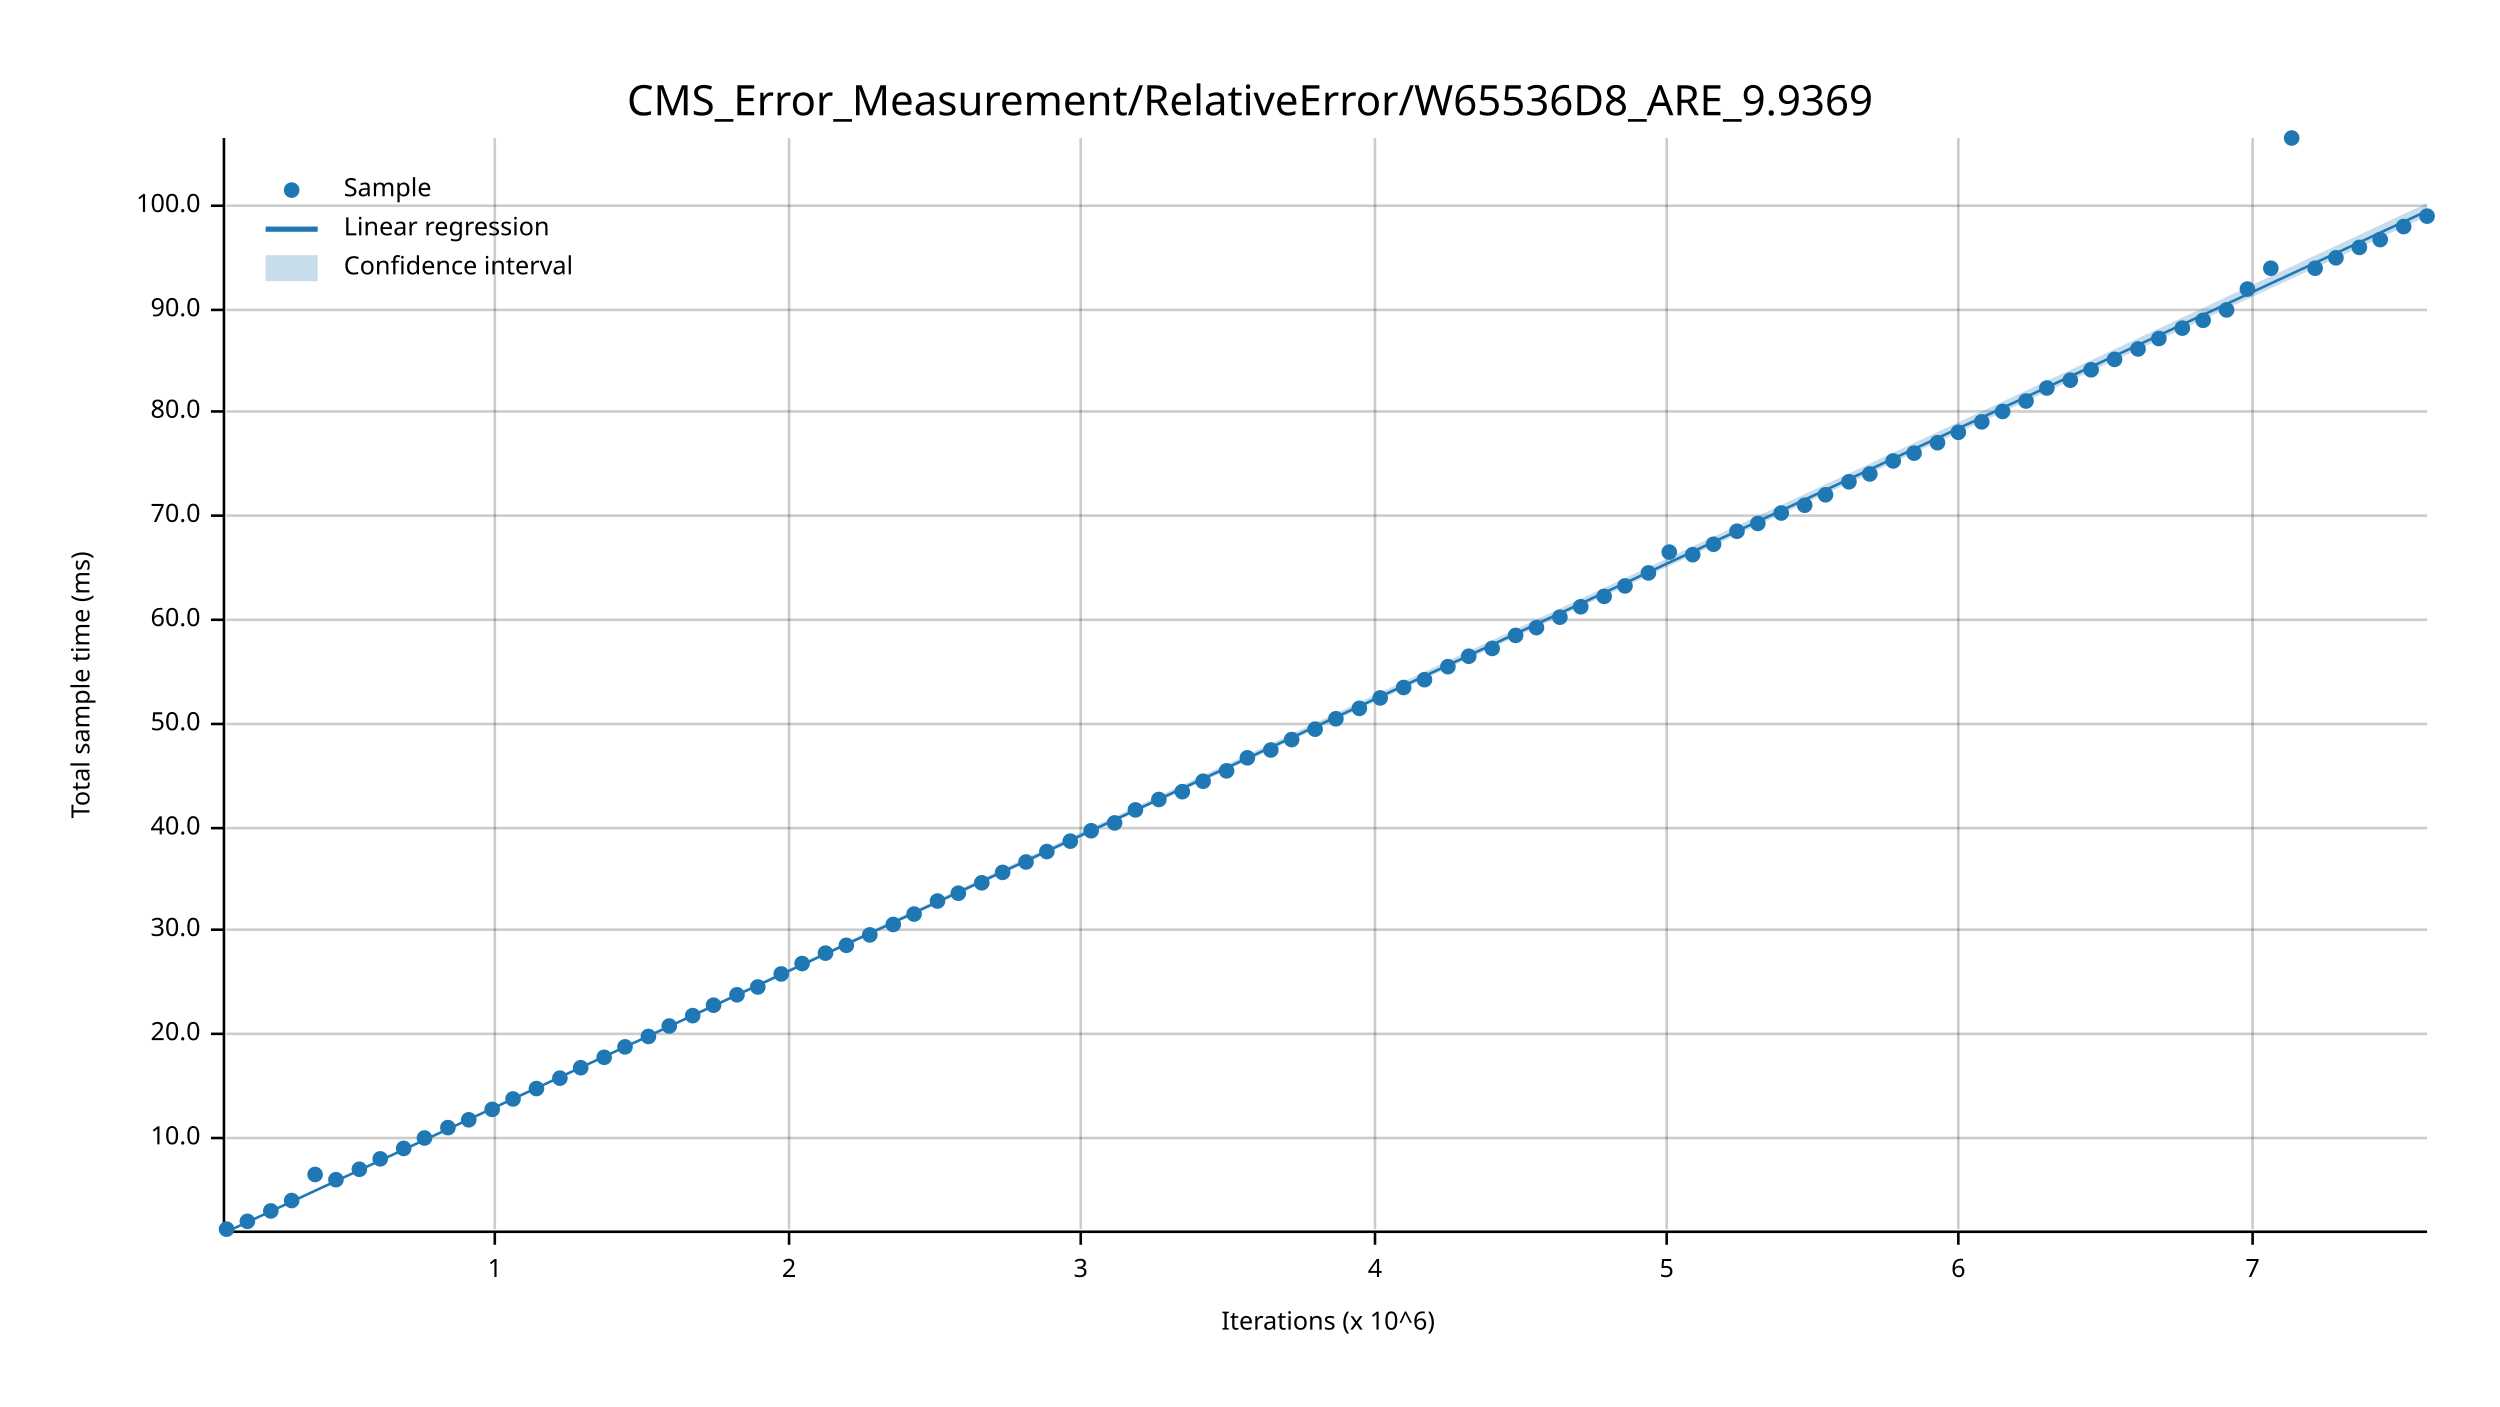
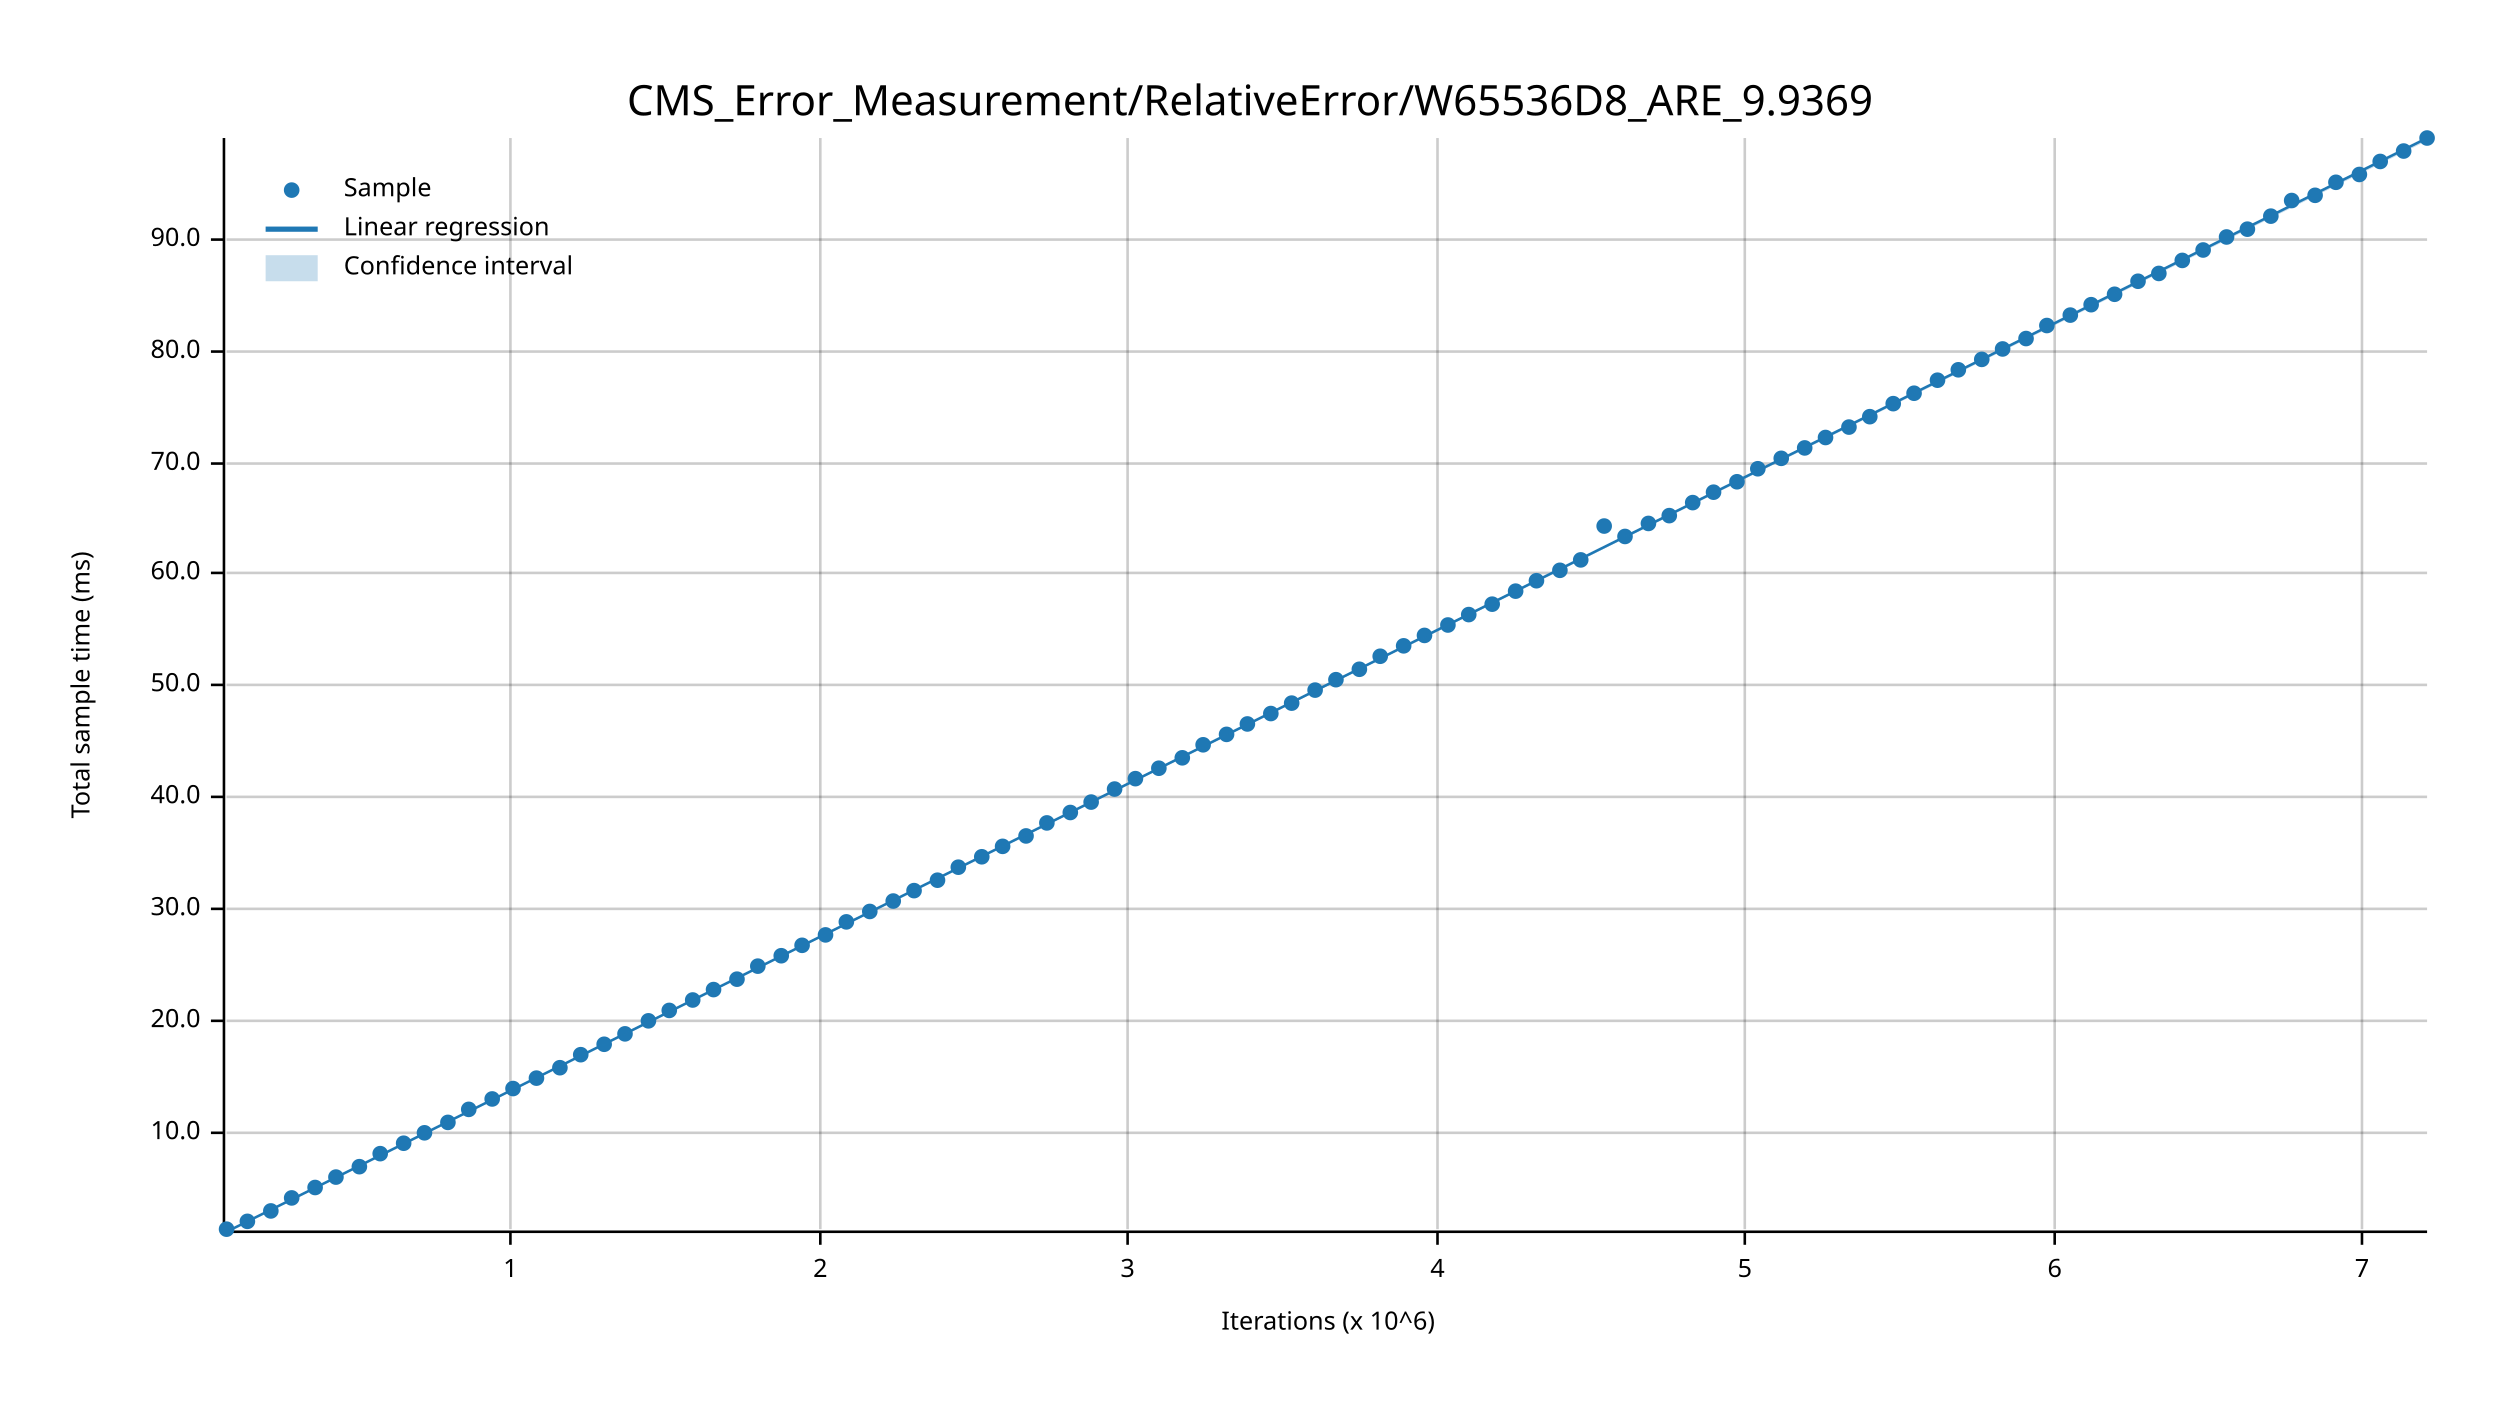
<svg xmlns="http://www.w3.org/2000/svg" width="960" height="540" viewBox="0 0 960 540">
  <text x="480" y="32" dy="0.76em" text-anchor="middle" font-family="sans-serif" font-size="16.129" opacity="1" fill="#000000">
CMS_Error_Measurement/RelativeError/W65536D8_ARE_9.9369
</text>
  <text x="27" y="263" dy="0.76em" text-anchor="middle" font-family="sans-serif" font-size="9.677" opacity="1" fill="#000000" transform="rotate(270, 27, 263)">
Total sample time (ms)
</text>
  <text x="510" y="513" dy="-0.5ex" text-anchor="middle" font-family="sans-serif" font-size="9.677" opacity="1" fill="#000000">
Iterations (x 10^6)
</text>
-   <line opacity="0.2" stroke="#000000" stroke-width="1" x1="190" y1="472" x2="190" y2="53" />
-   <line opacity="0.2" stroke="#000000" stroke-width="1" x1="303" y1="472" x2="303" y2="53" />
-   <line opacity="0.2" stroke="#000000" stroke-width="1" x1="415" y1="472" x2="415" y2="53" />
-   <line opacity="0.2" stroke="#000000" stroke-width="1" x1="528" y1="472" x2="528" y2="53" />
-   <line opacity="0.2" stroke="#000000" stroke-width="1" x1="640" y1="472" x2="640" y2="53" />
-   <line opacity="0.2" stroke="#000000" stroke-width="1" x1="752" y1="472" x2="752" y2="53" />
-   <line opacity="0.2" stroke="#000000" stroke-width="1" x1="865" y1="472" x2="865" y2="53" />
-   <line opacity="0.2" stroke="#000000" stroke-width="1" x1="87" y1="437" x2="932" y2="437" />
-   <line opacity="0.2" stroke="#000000" stroke-width="1" x1="87" y1="397" x2="932" y2="397" />
-   <line opacity="0.2" stroke="#000000" stroke-width="1" x1="87" y1="357" x2="932" y2="357" />
-   <line opacity="0.2" stroke="#000000" stroke-width="1" x1="87" y1="318" x2="932" y2="318" />
-   <line opacity="0.2" stroke="#000000" stroke-width="1" x1="87" y1="278" x2="932" y2="278" />
-   <line opacity="0.2" stroke="#000000" stroke-width="1" x1="87" y1="238" x2="932" y2="238" />
-   <line opacity="0.2" stroke="#000000" stroke-width="1" x1="87" y1="198" x2="932" y2="198" />
-   <line opacity="0.2" stroke="#000000" stroke-width="1" x1="87" y1="158" x2="932" y2="158" />
-   <line opacity="0.2" stroke="#000000" stroke-width="1" x1="87" y1="119" x2="932" y2="119" />
-   <line opacity="0.2" stroke="#000000" stroke-width="1" x1="87" y1="79" x2="932" y2="79" />
+   <line opacity="0.2" stroke="#000000" stroke-width="1" x1="196" y1="472" x2="196" y2="53" />
+   <line opacity="0.2" stroke="#000000" stroke-width="1" x1="315" y1="472" x2="315" y2="53" />
+   <line opacity="0.2" stroke="#000000" stroke-width="1" x1="433" y1="472" x2="433" y2="53" />
+   <line opacity="0.2" stroke="#000000" stroke-width="1" x1="552" y1="472" x2="552" y2="53" />
+   <line opacity="0.2" stroke="#000000" stroke-width="1" x1="670" y1="472" x2="670" y2="53" />
+   <line opacity="0.2" stroke="#000000" stroke-width="1" x1="789" y1="472" x2="789" y2="53" />
+   <line opacity="0.2" stroke="#000000" stroke-width="1" x1="907" y1="472" x2="907" y2="53" />
+   <line opacity="0.2" stroke="#000000" stroke-width="1" x1="87" y1="435" x2="932" y2="435" />
+   <line opacity="0.2" stroke="#000000" stroke-width="1" x1="87" y1="392" x2="932" y2="392" />
+   <line opacity="0.2" stroke="#000000" stroke-width="1" x1="87" y1="349" x2="932" y2="349" />
+   <line opacity="0.2" stroke="#000000" stroke-width="1" x1="87" y1="306" x2="932" y2="306" />
+   <line opacity="0.2" stroke="#000000" stroke-width="1" x1="87" y1="263" x2="932" y2="263" />
+   <line opacity="0.2" stroke="#000000" stroke-width="1" x1="87" y1="220" x2="932" y2="220" />
+   <line opacity="0.2" stroke="#000000" stroke-width="1" x1="87" y1="178" x2="932" y2="178" />
+   <line opacity="0.2" stroke="#000000" stroke-width="1" x1="87" y1="135" x2="932" y2="135" />
+   <line opacity="0.2" stroke="#000000" stroke-width="1" x1="87" y1="92" x2="932" y2="92" />
  <polyline fill="none" opacity="1" stroke="#000000" stroke-width="1" points="86,53 86,472 " />
-   <text x="77" y="437" dy="0.5ex" text-anchor="end" font-family="sans-serif" font-size="9.677" opacity="1" fill="#000000">
+   <text x="77" y="435" dy="0.5ex" text-anchor="end" font-family="sans-serif" font-size="9.677" opacity="1" fill="#000000">
10.0
</text>
-   <polyline fill="none" opacity="1" stroke="#000000" stroke-width="1" points="81,437 86,437 " />
-   <text x="77" y="397" dy="0.5ex" text-anchor="end" font-family="sans-serif" font-size="9.677" opacity="1" fill="#000000">
+   <polyline fill="none" opacity="1" stroke="#000000" stroke-width="1" points="81,435 86,435 " />
+   <text x="77" y="392" dy="0.5ex" text-anchor="end" font-family="sans-serif" font-size="9.677" opacity="1" fill="#000000">
20.0
</text>
-   <polyline fill="none" opacity="1" stroke="#000000" stroke-width="1" points="81,397 86,397 " />
-   <text x="77" y="357" dy="0.5ex" text-anchor="end" font-family="sans-serif" font-size="9.677" opacity="1" fill="#000000">
+   <polyline fill="none" opacity="1" stroke="#000000" stroke-width="1" points="81,392 86,392 " />
+   <text x="77" y="349" dy="0.5ex" text-anchor="end" font-family="sans-serif" font-size="9.677" opacity="1" fill="#000000">
30.0
</text>
-   <polyline fill="none" opacity="1" stroke="#000000" stroke-width="1" points="81,357 86,357 " />
-   <text x="77" y="318" dy="0.5ex" text-anchor="end" font-family="sans-serif" font-size="9.677" opacity="1" fill="#000000">
+   <polyline fill="none" opacity="1" stroke="#000000" stroke-width="1" points="81,349 86,349 " />
+   <text x="77" y="306" dy="0.5ex" text-anchor="end" font-family="sans-serif" font-size="9.677" opacity="1" fill="#000000">
40.0
</text>
-   <polyline fill="none" opacity="1" stroke="#000000" stroke-width="1" points="81,318 86,318 " />
-   <text x="77" y="278" dy="0.5ex" text-anchor="end" font-family="sans-serif" font-size="9.677" opacity="1" fill="#000000">
+   <polyline fill="none" opacity="1" stroke="#000000" stroke-width="1" points="81,306 86,306 " />
+   <text x="77" y="263" dy="0.5ex" text-anchor="end" font-family="sans-serif" font-size="9.677" opacity="1" fill="#000000">
50.0
</text>
-   <polyline fill="none" opacity="1" stroke="#000000" stroke-width="1" points="81,278 86,278 " />
-   <text x="77" y="238" dy="0.5ex" text-anchor="end" font-family="sans-serif" font-size="9.677" opacity="1" fill="#000000">
+   <polyline fill="none" opacity="1" stroke="#000000" stroke-width="1" points="81,263 86,263 " />
+   <text x="77" y="220" dy="0.5ex" text-anchor="end" font-family="sans-serif" font-size="9.677" opacity="1" fill="#000000">
60.0
</text>
-   <polyline fill="none" opacity="1" stroke="#000000" stroke-width="1" points="81,238 86,238 " />
-   <text x="77" y="198" dy="0.5ex" text-anchor="end" font-family="sans-serif" font-size="9.677" opacity="1" fill="#000000">
+   <polyline fill="none" opacity="1" stroke="#000000" stroke-width="1" points="81,220 86,220 " />
+   <text x="77" y="178" dy="0.5ex" text-anchor="end" font-family="sans-serif" font-size="9.677" opacity="1" fill="#000000">
70.0
</text>
-   <polyline fill="none" opacity="1" stroke="#000000" stroke-width="1" points="81,198 86,198 " />
-   <text x="77" y="158" dy="0.5ex" text-anchor="end" font-family="sans-serif" font-size="9.677" opacity="1" fill="#000000">
+   <polyline fill="none" opacity="1" stroke="#000000" stroke-width="1" points="81,178 86,178 " />
+   <text x="77" y="135" dy="0.5ex" text-anchor="end" font-family="sans-serif" font-size="9.677" opacity="1" fill="#000000">
80.0
</text>
-   <polyline fill="none" opacity="1" stroke="#000000" stroke-width="1" points="81,158 86,158 " />
-   <text x="77" y="119" dy="0.5ex" text-anchor="end" font-family="sans-serif" font-size="9.677" opacity="1" fill="#000000">
+   <polyline fill="none" opacity="1" stroke="#000000" stroke-width="1" points="81,135 86,135 " />
+   <text x="77" y="92" dy="0.5ex" text-anchor="end" font-family="sans-serif" font-size="9.677" opacity="1" fill="#000000">
90.0
</text>
-   <polyline fill="none" opacity="1" stroke="#000000" stroke-width="1" points="81,119 86,119 " />
-   <text x="77" y="79" dy="0.5ex" text-anchor="end" font-family="sans-serif" font-size="9.677" opacity="1" fill="#000000">
- 100.0
- </text>
-   <polyline fill="none" opacity="1" stroke="#000000" stroke-width="1" points="81,79 86,79 " />
+   <polyline fill="none" opacity="1" stroke="#000000" stroke-width="1" points="81,92 86,92 " />
  <polyline fill="none" opacity="1" stroke="#000000" stroke-width="1" points="87,473 932,473 " />
-   <text x="190" y="483" dy="0.76em" text-anchor="middle" font-family="sans-serif" font-size="9.677" opacity="1" fill="#000000">
+   <text x="196" y="483" dy="0.76em" text-anchor="middle" font-family="sans-serif" font-size="9.677" opacity="1" fill="#000000">
1
</text>
-   <polyline fill="none" opacity="1" stroke="#000000" stroke-width="1" points="190,473 190,478 " />
-   <text x="303" y="483" dy="0.76em" text-anchor="middle" font-family="sans-serif" font-size="9.677" opacity="1" fill="#000000">
+   <polyline fill="none" opacity="1" stroke="#000000" stroke-width="1" points="196,473 196,478 " />
+   <text x="315" y="483" dy="0.76em" text-anchor="middle" font-family="sans-serif" font-size="9.677" opacity="1" fill="#000000">
2
</text>
-   <polyline fill="none" opacity="1" stroke="#000000" stroke-width="1" points="303,473 303,478 " />
-   <text x="415" y="483" dy="0.76em" text-anchor="middle" font-family="sans-serif" font-size="9.677" opacity="1" fill="#000000">
+   <polyline fill="none" opacity="1" stroke="#000000" stroke-width="1" points="315,473 315,478 " />
+   <text x="433" y="483" dy="0.76em" text-anchor="middle" font-family="sans-serif" font-size="9.677" opacity="1" fill="#000000">
3
</text>
-   <polyline fill="none" opacity="1" stroke="#000000" stroke-width="1" points="415,473 415,478 " />
-   <text x="528" y="483" dy="0.76em" text-anchor="middle" font-family="sans-serif" font-size="9.677" opacity="1" fill="#000000">
+   <polyline fill="none" opacity="1" stroke="#000000" stroke-width="1" points="433,473 433,478 " />
+   <text x="552" y="483" dy="0.76em" text-anchor="middle" font-family="sans-serif" font-size="9.677" opacity="1" fill="#000000">
4
</text>
-   <polyline fill="none" opacity="1" stroke="#000000" stroke-width="1" points="528,473 528,478 " />
-   <text x="640" y="483" dy="0.76em" text-anchor="middle" font-family="sans-serif" font-size="9.677" opacity="1" fill="#000000">
+   <polyline fill="none" opacity="1" stroke="#000000" stroke-width="1" points="552,473 552,478 " />
+   <text x="670" y="483" dy="0.76em" text-anchor="middle" font-family="sans-serif" font-size="9.677" opacity="1" fill="#000000">
5
</text>
-   <polyline fill="none" opacity="1" stroke="#000000" stroke-width="1" points="640,473 640,478 " />
-   <text x="752" y="483" dy="0.76em" text-anchor="middle" font-family="sans-serif" font-size="9.677" opacity="1" fill="#000000">
+   <polyline fill="none" opacity="1" stroke="#000000" stroke-width="1" points="670,473 670,478 " />
+   <text x="789" y="483" dy="0.76em" text-anchor="middle" font-family="sans-serif" font-size="9.677" opacity="1" fill="#000000">
6
</text>
-   <polyline fill="none" opacity="1" stroke="#000000" stroke-width="1" points="752,473 752,478 " />
-   <text x="865" y="483" dy="0.76em" text-anchor="middle" font-family="sans-serif" font-size="9.677" opacity="1" fill="#000000">
+   <polyline fill="none" opacity="1" stroke="#000000" stroke-width="1" points="789,473 789,478 " />
+   <text x="907" y="483" dy="0.76em" text-anchor="middle" font-family="sans-serif" font-size="9.677" opacity="1" fill="#000000">
7
</text>
-   <polyline fill="none" opacity="1" stroke="#000000" stroke-width="1" points="865,473 865,478 " />
+   <polyline fill="none" opacity="1" stroke="#000000" stroke-width="1" points="907,473 907,478 " />
  <circle cx="87" cy="472" r="3" opacity="1" fill="#1F78B4" stroke="none" stroke-width="1" />
  <circle cx="95" cy="469" r="3" opacity="1" fill="#1F78B4" stroke="none" stroke-width="1" />
  <circle cx="104" cy="465" r="3" opacity="1" fill="#1F78B4" stroke="none" stroke-width="1" />
-   <circle cx="112" cy="461" r="3" opacity="1" fill="#1F78B4" stroke="none" stroke-width="1" />
-   <circle cx="121" cy="451" r="3" opacity="1" fill="#1F78B4" stroke="none" stroke-width="1" />
-   <circle cx="129" cy="453" r="3" opacity="1" fill="#1F78B4" stroke="none" stroke-width="1" />
-   <circle cx="138" cy="449" r="3" opacity="1" fill="#1F78B4" stroke="none" stroke-width="1" />
-   <circle cx="146" cy="445" r="3" opacity="1" fill="#1F78B4" stroke="none" stroke-width="1" />
-   <circle cx="155" cy="441" r="3" opacity="1" fill="#1F78B4" stroke="none" stroke-width="1" />
-   <circle cx="163" cy="437" r="3" opacity="1" fill="#1F78B4" stroke="none" stroke-width="1" />
-   <circle cx="172" cy="433" r="3" opacity="1" fill="#1F78B4" stroke="none" stroke-width="1" />
-   <circle cx="180" cy="430" r="3" opacity="1" fill="#1F78B4" stroke="none" stroke-width="1" />
-   <circle cx="189" cy="426" r="3" opacity="1" fill="#1F78B4" stroke="none" stroke-width="1" />
-   <circle cx="197" cy="422" r="3" opacity="1" fill="#1F78B4" stroke="none" stroke-width="1" />
-   <circle cx="206" cy="418" r="3" opacity="1" fill="#1F78B4" stroke="none" stroke-width="1" />
-   <circle cx="215" cy="414" r="3" opacity="1" fill="#1F78B4" stroke="none" stroke-width="1" />
-   <circle cx="223" cy="410" r="3" opacity="1" fill="#1F78B4" stroke="none" stroke-width="1" />
-   <circle cx="232" cy="406" r="3" opacity="1" fill="#1F78B4" stroke="none" stroke-width="1" />
-   <circle cx="240" cy="402" r="3" opacity="1" fill="#1F78B4" stroke="none" stroke-width="1" />
-   <circle cx="249" cy="398" r="3" opacity="1" fill="#1F78B4" stroke="none" stroke-width="1" />
-   <circle cx="257" cy="394" r="3" opacity="1" fill="#1F78B4" stroke="none" stroke-width="1" />
-   <circle cx="266" cy="390" r="3" opacity="1" fill="#1F78B4" stroke="none" stroke-width="1" />
-   <circle cx="274" cy="386" r="3" opacity="1" fill="#1F78B4" stroke="none" stroke-width="1" />
-   <circle cx="283" cy="382" r="3" opacity="1" fill="#1F78B4" stroke="none" stroke-width="1" />
-   <circle cx="291" cy="379" r="3" opacity="1" fill="#1F78B4" stroke="none" stroke-width="1" />
-   <circle cx="300" cy="374" r="3" opacity="1" fill="#1F78B4" stroke="none" stroke-width="1" />
-   <circle cx="308" cy="370" r="3" opacity="1" fill="#1F78B4" stroke="none" stroke-width="1" />
-   <circle cx="317" cy="366" r="3" opacity="1" fill="#1F78B4" stroke="none" stroke-width="1" />
-   <circle cx="325" cy="363" r="3" opacity="1" fill="#1F78B4" stroke="none" stroke-width="1" />
-   <circle cx="334" cy="359" r="3" opacity="1" fill="#1F78B4" stroke="none" stroke-width="1" />
-   <circle cx="343" cy="355" r="3" opacity="1" fill="#1F78B4" stroke="none" stroke-width="1" />
-   <circle cx="351" cy="351" r="3" opacity="1" fill="#1F78B4" stroke="none" stroke-width="1" />
-   <circle cx="360" cy="346" r="3" opacity="1" fill="#1F78B4" stroke="none" stroke-width="1" />
-   <circle cx="368" cy="343" r="3" opacity="1" fill="#1F78B4" stroke="none" stroke-width="1" />
-   <circle cx="377" cy="339" r="3" opacity="1" fill="#1F78B4" stroke="none" stroke-width="1" />
-   <circle cx="385" cy="335" r="3" opacity="1" fill="#1F78B4" stroke="none" stroke-width="1" />
-   <circle cx="394" cy="331" r="3" opacity="1" fill="#1F78B4" stroke="none" stroke-width="1" />
-   <circle cx="402" cy="327" r="3" opacity="1" fill="#1F78B4" stroke="none" stroke-width="1" />
-   <circle cx="411" cy="323" r="3" opacity="1" fill="#1F78B4" stroke="none" stroke-width="1" />
-   <circle cx="419" cy="319" r="3" opacity="1" fill="#1F78B4" stroke="none" stroke-width="1" />
-   <circle cx="428" cy="316" r="3" opacity="1" fill="#1F78B4" stroke="none" stroke-width="1" />
-   <circle cx="436" cy="311" r="3" opacity="1" fill="#1F78B4" stroke="none" stroke-width="1" />
-   <circle cx="445" cy="307" r="3" opacity="1" fill="#1F78B4" stroke="none" stroke-width="1" />
-   <circle cx="454" cy="304" r="3" opacity="1" fill="#1F78B4" stroke="none" stroke-width="1" />
-   <circle cx="462" cy="300" r="3" opacity="1" fill="#1F78B4" stroke="none" stroke-width="1" />
-   <circle cx="471" cy="296" r="3" opacity="1" fill="#1F78B4" stroke="none" stroke-width="1" />
-   <circle cx="479" cy="291" r="3" opacity="1" fill="#1F78B4" stroke="none" stroke-width="1" />
-   <circle cx="488" cy="288" r="3" opacity="1" fill="#1F78B4" stroke="none" stroke-width="1" />
-   <circle cx="496" cy="284" r="3" opacity="1" fill="#1F78B4" stroke="none" stroke-width="1" />
-   <circle cx="505" cy="280" r="3" opacity="1" fill="#1F78B4" stroke="none" stroke-width="1" />
-   <circle cx="513" cy="276" r="3" opacity="1" fill="#1F78B4" stroke="none" stroke-width="1" />
-   <circle cx="522" cy="272" r="3" opacity="1" fill="#1F78B4" stroke="none" stroke-width="1" />
-   <circle cx="530" cy="268" r="3" opacity="1" fill="#1F78B4" stroke="none" stroke-width="1" />
-   <circle cx="539" cy="264" r="3" opacity="1" fill="#1F78B4" stroke="none" stroke-width="1" />
-   <circle cx="547" cy="261" r="3" opacity="1" fill="#1F78B4" stroke="none" stroke-width="1" />
-   <circle cx="556" cy="256" r="3" opacity="1" fill="#1F78B4" stroke="none" stroke-width="1" />
-   <circle cx="564" cy="252" r="3" opacity="1" fill="#1F78B4" stroke="none" stroke-width="1" />
-   <circle cx="573" cy="249" r="3" opacity="1" fill="#1F78B4" stroke="none" stroke-width="1" />
-   <circle cx="582" cy="244" r="3" opacity="1" fill="#1F78B4" stroke="none" stroke-width="1" />
-   <circle cx="590" cy="241" r="3" opacity="1" fill="#1F78B4" stroke="none" stroke-width="1" />
-   <circle cx="599" cy="237" r="3" opacity="1" fill="#1F78B4" stroke="none" stroke-width="1" />
-   <circle cx="607" cy="233" r="3" opacity="1" fill="#1F78B4" stroke="none" stroke-width="1" />
-   <circle cx="616" cy="229" r="3" opacity="1" fill="#1F78B4" stroke="none" stroke-width="1" />
-   <circle cx="624" cy="225" r="3" opacity="1" fill="#1F78B4" stroke="none" stroke-width="1" />
-   <circle cx="633" cy="220" r="3" opacity="1" fill="#1F78B4" stroke="none" stroke-width="1" />
-   <circle cx="641" cy="212" r="3" opacity="1" fill="#1F78B4" stroke="none" stroke-width="1" />
-   <circle cx="650" cy="213" r="3" opacity="1" fill="#1F78B4" stroke="none" stroke-width="1" />
-   <circle cx="658" cy="209" r="3" opacity="1" fill="#1F78B4" stroke="none" stroke-width="1" />
-   <circle cx="667" cy="204" r="3" opacity="1" fill="#1F78B4" stroke="none" stroke-width="1" />
-   <circle cx="675" cy="201" r="3" opacity="1" fill="#1F78B4" stroke="none" stroke-width="1" />
-   <circle cx="684" cy="197" r="3" opacity="1" fill="#1F78B4" stroke="none" stroke-width="1" />
-   <circle cx="693" cy="194" r="3" opacity="1" fill="#1F78B4" stroke="none" stroke-width="1" />
-   <circle cx="701" cy="190" r="3" opacity="1" fill="#1F78B4" stroke="none" stroke-width="1" />
-   <circle cx="710" cy="185" r="3" opacity="1" fill="#1F78B4" stroke="none" stroke-width="1" />
-   <circle cx="718" cy="182" r="3" opacity="1" fill="#1F78B4" stroke="none" stroke-width="1" />
-   <circle cx="727" cy="177" r="3" opacity="1" fill="#1F78B4" stroke="none" stroke-width="1" />
-   <circle cx="735" cy="174" r="3" opacity="1" fill="#1F78B4" stroke="none" stroke-width="1" />
-   <circle cx="744" cy="170" r="3" opacity="1" fill="#1F78B4" stroke="none" stroke-width="1" />
-   <circle cx="752" cy="166" r="3" opacity="1" fill="#1F78B4" stroke="none" stroke-width="1" />
-   <circle cx="761" cy="162" r="3" opacity="1" fill="#1F78B4" stroke="none" stroke-width="1" />
-   <circle cx="769" cy="158" r="3" opacity="1" fill="#1F78B4" stroke="none" stroke-width="1" />
-   <circle cx="778" cy="154" r="3" opacity="1" fill="#1F78B4" stroke="none" stroke-width="1" />
-   <circle cx="786" cy="149" r="3" opacity="1" fill="#1F78B4" stroke="none" stroke-width="1" />
-   <circle cx="795" cy="146" r="3" opacity="1" fill="#1F78B4" stroke="none" stroke-width="1" />
-   <circle cx="803" cy="142" r="3" opacity="1" fill="#1F78B4" stroke="none" stroke-width="1" />
-   <circle cx="812" cy="138" r="3" opacity="1" fill="#1F78B4" stroke="none" stroke-width="1" />
-   <circle cx="821" cy="134" r="3" opacity="1" fill="#1F78B4" stroke="none" stroke-width="1" />
-   <circle cx="829" cy="130" r="3" opacity="1" fill="#1F78B4" stroke="none" stroke-width="1" />
-   <circle cx="838" cy="126" r="3" opacity="1" fill="#1F78B4" stroke="none" stroke-width="1" />
-   <circle cx="846" cy="123" r="3" opacity="1" fill="#1F78B4" stroke="none" stroke-width="1" />
-   <circle cx="855" cy="119" r="3" opacity="1" fill="#1F78B4" stroke="none" stroke-width="1" />
-   <circle cx="863" cy="111" r="3" opacity="1" fill="#1F78B4" stroke="none" stroke-width="1" />
-   <circle cx="872" cy="103" r="3" opacity="1" fill="#1F78B4" stroke="none" stroke-width="1" />
-   <circle cx="880" cy="53" r="3" opacity="1" fill="#1F78B4" stroke="none" stroke-width="1" />
-   <circle cx="889" cy="103" r="3" opacity="1" fill="#1F78B4" stroke="none" stroke-width="1" />
-   <circle cx="897" cy="99" r="3" opacity="1" fill="#1F78B4" stroke="none" stroke-width="1" />
-   <circle cx="906" cy="95" r="3" opacity="1" fill="#1F78B4" stroke="none" stroke-width="1" />
-   <circle cx="914" cy="92" r="3" opacity="1" fill="#1F78B4" stroke="none" stroke-width="1" />
-   <circle cx="923" cy="87" r="3" opacity="1" fill="#1F78B4" stroke="none" stroke-width="1" />
-   <circle cx="932" cy="83" r="3" opacity="1" fill="#1F78B4" stroke="none" stroke-width="1" />
-   <polyline fill="none" opacity="1" stroke="#1F78B4" stroke-width="1" points="87,473 932,81 " />
-   <polygon opacity="0.25" fill="#1F78B4" points="87,473 932,83 932,78 " />
+   <circle cx="112" cy="460" r="3" opacity="1" fill="#1F78B4" stroke="none" stroke-width="1" />
+   <circle cx="121" cy="456" r="3" opacity="1" fill="#1F78B4" stroke="none" stroke-width="1" />
+   <circle cx="129" cy="452" r="3" opacity="1" fill="#1F78B4" stroke="none" stroke-width="1" />
+   <circle cx="138" cy="448" r="3" opacity="1" fill="#1F78B4" stroke="none" stroke-width="1" />
+   <circle cx="146" cy="443" r="3" opacity="1" fill="#1F78B4" stroke="none" stroke-width="1" />
+   <circle cx="155" cy="439" r="3" opacity="1" fill="#1F78B4" stroke="none" stroke-width="1" />
+   <circle cx="163" cy="435" r="3" opacity="1" fill="#1F78B4" stroke="none" stroke-width="1" />
+   <circle cx="172" cy="431" r="3" opacity="1" fill="#1F78B4" stroke="none" stroke-width="1" />
+   <circle cx="180" cy="426" r="3" opacity="1" fill="#1F78B4" stroke="none" stroke-width="1" />
+   <circle cx="189" cy="422" r="3" opacity="1" fill="#1F78B4" stroke="none" stroke-width="1" />
+   <circle cx="197" cy="418" r="3" opacity="1" fill="#1F78B4" stroke="none" stroke-width="1" />
+   <circle cx="206" cy="414" r="3" opacity="1" fill="#1F78B4" stroke="none" stroke-width="1" />
+   <circle cx="215" cy="410" r="3" opacity="1" fill="#1F78B4" stroke="none" stroke-width="1" />
+   <circle cx="223" cy="405" r="3" opacity="1" fill="#1F78B4" stroke="none" stroke-width="1" />
+   <circle cx="232" cy="401" r="3" opacity="1" fill="#1F78B4" stroke="none" stroke-width="1" />
+   <circle cx="240" cy="397" r="3" opacity="1" fill="#1F78B4" stroke="none" stroke-width="1" />
+   <circle cx="249" cy="392" r="3" opacity="1" fill="#1F78B4" stroke="none" stroke-width="1" />
+   <circle cx="257" cy="388" r="3" opacity="1" fill="#1F78B4" stroke="none" stroke-width="1" />
+   <circle cx="266" cy="384" r="3" opacity="1" fill="#1F78B4" stroke="none" stroke-width="1" />
+   <circle cx="274" cy="380" r="3" opacity="1" fill="#1F78B4" stroke="none" stroke-width="1" />
+   <circle cx="283" cy="376" r="3" opacity="1" fill="#1F78B4" stroke="none" stroke-width="1" />
+   <circle cx="291" cy="371" r="3" opacity="1" fill="#1F78B4" stroke="none" stroke-width="1" />
+   <circle cx="300" cy="367" r="3" opacity="1" fill="#1F78B4" stroke="none" stroke-width="1" />
+   <circle cx="308" cy="363" r="3" opacity="1" fill="#1F78B4" stroke="none" stroke-width="1" />
+   <circle cx="317" cy="359" r="3" opacity="1" fill="#1F78B4" stroke="none" stroke-width="1" />
+   <circle cx="325" cy="354" r="3" opacity="1" fill="#1F78B4" stroke="none" stroke-width="1" />
+   <circle cx="334" cy="350" r="3" opacity="1" fill="#1F78B4" stroke="none" stroke-width="1" />
+   <circle cx="343" cy="346" r="3" opacity="1" fill="#1F78B4" stroke="none" stroke-width="1" />
+   <circle cx="351" cy="342" r="3" opacity="1" fill="#1F78B4" stroke="none" stroke-width="1" />
+   <circle cx="360" cy="338" r="3" opacity="1" fill="#1F78B4" stroke="none" stroke-width="1" />
+   <circle cx="368" cy="333" r="3" opacity="1" fill="#1F78B4" stroke="none" stroke-width="1" />
+   <circle cx="377" cy="329" r="3" opacity="1" fill="#1F78B4" stroke="none" stroke-width="1" />
+   <circle cx="385" cy="325" r="3" opacity="1" fill="#1F78B4" stroke="none" stroke-width="1" />
+   <circle cx="394" cy="321" r="3" opacity="1" fill="#1F78B4" stroke="none" stroke-width="1" />
+   <circle cx="402" cy="316" r="3" opacity="1" fill="#1F78B4" stroke="none" stroke-width="1" />
+   <circle cx="411" cy="312" r="3" opacity="1" fill="#1F78B4" stroke="none" stroke-width="1" />
+   <circle cx="419" cy="308" r="3" opacity="1" fill="#1F78B4" stroke="none" stroke-width="1" />
+   <circle cx="428" cy="303" r="3" opacity="1" fill="#1F78B4" stroke="none" stroke-width="1" />
+   <circle cx="436" cy="299" r="3" opacity="1" fill="#1F78B4" stroke="none" stroke-width="1" />
+   <circle cx="445" cy="295" r="3" opacity="1" fill="#1F78B4" stroke="none" stroke-width="1" />
+   <circle cx="454" cy="291" r="3" opacity="1" fill="#1F78B4" stroke="none" stroke-width="1" />
+   <circle cx="462" cy="286" r="3" opacity="1" fill="#1F78B4" stroke="none" stroke-width="1" />
+   <circle cx="471" cy="282" r="3" opacity="1" fill="#1F78B4" stroke="none" stroke-width="1" />
+   <circle cx="479" cy="278" r="3" opacity="1" fill="#1F78B4" stroke="none" stroke-width="1" />
+   <circle cx="488" cy="274" r="3" opacity="1" fill="#1F78B4" stroke="none" stroke-width="1" />
+   <circle cx="496" cy="270" r="3" opacity="1" fill="#1F78B4" stroke="none" stroke-width="1" />
+   <circle cx="505" cy="265" r="3" opacity="1" fill="#1F78B4" stroke="none" stroke-width="1" />
+   <circle cx="513" cy="261" r="3" opacity="1" fill="#1F78B4" stroke="none" stroke-width="1" />
+   <circle cx="522" cy="257" r="3" opacity="1" fill="#1F78B4" stroke="none" stroke-width="1" />
+   <circle cx="530" cy="252" r="3" opacity="1" fill="#1F78B4" stroke="none" stroke-width="1" />
+   <circle cx="539" cy="248" r="3" opacity="1" fill="#1F78B4" stroke="none" stroke-width="1" />
+   <circle cx="547" cy="244" r="3" opacity="1" fill="#1F78B4" stroke="none" stroke-width="1" />
+   <circle cx="556" cy="240" r="3" opacity="1" fill="#1F78B4" stroke="none" stroke-width="1" />
+   <circle cx="564" cy="236" r="3" opacity="1" fill="#1F78B4" stroke="none" stroke-width="1" />
+   <circle cx="573" cy="232" r="3" opacity="1" fill="#1F78B4" stroke="none" stroke-width="1" />
+   <circle cx="582" cy="227" r="3" opacity="1" fill="#1F78B4" stroke="none" stroke-width="1" />
+   <circle cx="590" cy="223" r="3" opacity="1" fill="#1F78B4" stroke="none" stroke-width="1" />
+   <circle cx="599" cy="219" r="3" opacity="1" fill="#1F78B4" stroke="none" stroke-width="1" />
+   <circle cx="607" cy="215" r="3" opacity="1" fill="#1F78B4" stroke="none" stroke-width="1" />
+   <circle cx="616" cy="202" r="3" opacity="1" fill="#1F78B4" stroke="none" stroke-width="1" />
+   <circle cx="624" cy="206" r="3" opacity="1" fill="#1F78B4" stroke="none" stroke-width="1" />
+   <circle cx="633" cy="201" r="3" opacity="1" fill="#1F78B4" stroke="none" stroke-width="1" />
+   <circle cx="641" cy="198" r="3" opacity="1" fill="#1F78B4" stroke="none" stroke-width="1" />
+   <circle cx="650" cy="193" r="3" opacity="1" fill="#1F78B4" stroke="none" stroke-width="1" />
+   <circle cx="658" cy="189" r="3" opacity="1" fill="#1F78B4" stroke="none" stroke-width="1" />
+   <circle cx="667" cy="185" r="3" opacity="1" fill="#1F78B4" stroke="none" stroke-width="1" />
+   <circle cx="675" cy="180" r="3" opacity="1" fill="#1F78B4" stroke="none" stroke-width="1" />
+   <circle cx="684" cy="176" r="3" opacity="1" fill="#1F78B4" stroke="none" stroke-width="1" />
+   <circle cx="693" cy="172" r="3" opacity="1" fill="#1F78B4" stroke="none" stroke-width="1" />
+   <circle cx="701" cy="168" r="3" opacity="1" fill="#1F78B4" stroke="none" stroke-width="1" />
+   <circle cx="710" cy="164" r="3" opacity="1" fill="#1F78B4" stroke="none" stroke-width="1" />
+   <circle cx="718" cy="160" r="3" opacity="1" fill="#1F78B4" stroke="none" stroke-width="1" />
+   <circle cx="727" cy="155" r="3" opacity="1" fill="#1F78B4" stroke="none" stroke-width="1" />
+   <circle cx="735" cy="151" r="3" opacity="1" fill="#1F78B4" stroke="none" stroke-width="1" />
+   <circle cx="744" cy="146" r="3" opacity="1" fill="#1F78B4" stroke="none" stroke-width="1" />
+   <circle cx="752" cy="142" r="3" opacity="1" fill="#1F78B4" stroke="none" stroke-width="1" />
+   <circle cx="761" cy="138" r="3" opacity="1" fill="#1F78B4" stroke="none" stroke-width="1" />
+   <circle cx="769" cy="134" r="3" opacity="1" fill="#1F78B4" stroke="none" stroke-width="1" />
+   <circle cx="778" cy="130" r="3" opacity="1" fill="#1F78B4" stroke="none" stroke-width="1" />
+   <circle cx="786" cy="125" r="3" opacity="1" fill="#1F78B4" stroke="none" stroke-width="1" />
+   <circle cx="795" cy="121" r="3" opacity="1" fill="#1F78B4" stroke="none" stroke-width="1" />
+   <circle cx="803" cy="117" r="3" opacity="1" fill="#1F78B4" stroke="none" stroke-width="1" />
+   <circle cx="812" cy="113" r="3" opacity="1" fill="#1F78B4" stroke="none" stroke-width="1" />
+   <circle cx="821" cy="108" r="3" opacity="1" fill="#1F78B4" stroke="none" stroke-width="1" />
+   <circle cx="829" cy="105" r="3" opacity="1" fill="#1F78B4" stroke="none" stroke-width="1" />
+   <circle cx="838" cy="100" r="3" opacity="1" fill="#1F78B4" stroke="none" stroke-width="1" />
+   <circle cx="846" cy="96" r="3" opacity="1" fill="#1F78B4" stroke="none" stroke-width="1" />
+   <circle cx="855" cy="91" r="3" opacity="1" fill="#1F78B4" stroke="none" stroke-width="1" />
+   <circle cx="863" cy="88" r="3" opacity="1" fill="#1F78B4" stroke="none" stroke-width="1" />
+   <circle cx="872" cy="83" r="3" opacity="1" fill="#1F78B4" stroke="none" stroke-width="1" />
+   <circle cx="880" cy="77" r="3" opacity="1" fill="#1F78B4" stroke="none" stroke-width="1" />
+   <circle cx="889" cy="75" r="3" opacity="1" fill="#1F78B4" stroke="none" stroke-width="1" />
+   <circle cx="897" cy="70" r="3" opacity="1" fill="#1F78B4" stroke="none" stroke-width="1" />
+   <circle cx="906" cy="67" r="3" opacity="1" fill="#1F78B4" stroke="none" stroke-width="1" />
+   <circle cx="914" cy="62" r="3" opacity="1" fill="#1F78B4" stroke="none" stroke-width="1" />
+   <circle cx="923" cy="58" r="3" opacity="1" fill="#1F78B4" stroke="none" stroke-width="1" />
+   <circle cx="932" cy="53" r="3" opacity="1" fill="#1F78B4" stroke="none" stroke-width="1" />
+   <polyline fill="none" opacity="1" stroke="#1F78B4" stroke-width="1" points="87,473 932,53 " />
+   <polygon opacity="0.25" fill="#1F78B4" points="87,473 932,54 932,53 " />
  <text x="132" y="68" dy="0.76em" text-anchor="start" font-family="sans-serif" font-size="9.677" opacity="1" fill="#000000">
Sample
</text>
  <text x="132" y="83" dy="0.76em" text-anchor="start" font-family="sans-serif" font-size="9.677" opacity="1" fill="#000000">
Linear regression
</text>
  <text x="132" y="98" dy="0.76em" text-anchor="start" font-family="sans-serif" font-size="9.677" opacity="1" fill="#000000">
Confidence interval
</text>
  <circle cx="112" cy="73" r="3" opacity="1" fill="#1F78B4" stroke="none" stroke-width="1" />
  <polyline fill="none" opacity="1" stroke="#1F78B4" stroke-width="2" points="102,88 122,88 " />
  <rect x="102" y="98" width="20" height="10" opacity="0.25" fill="#1F78B4" stroke="none" />
</svg>
